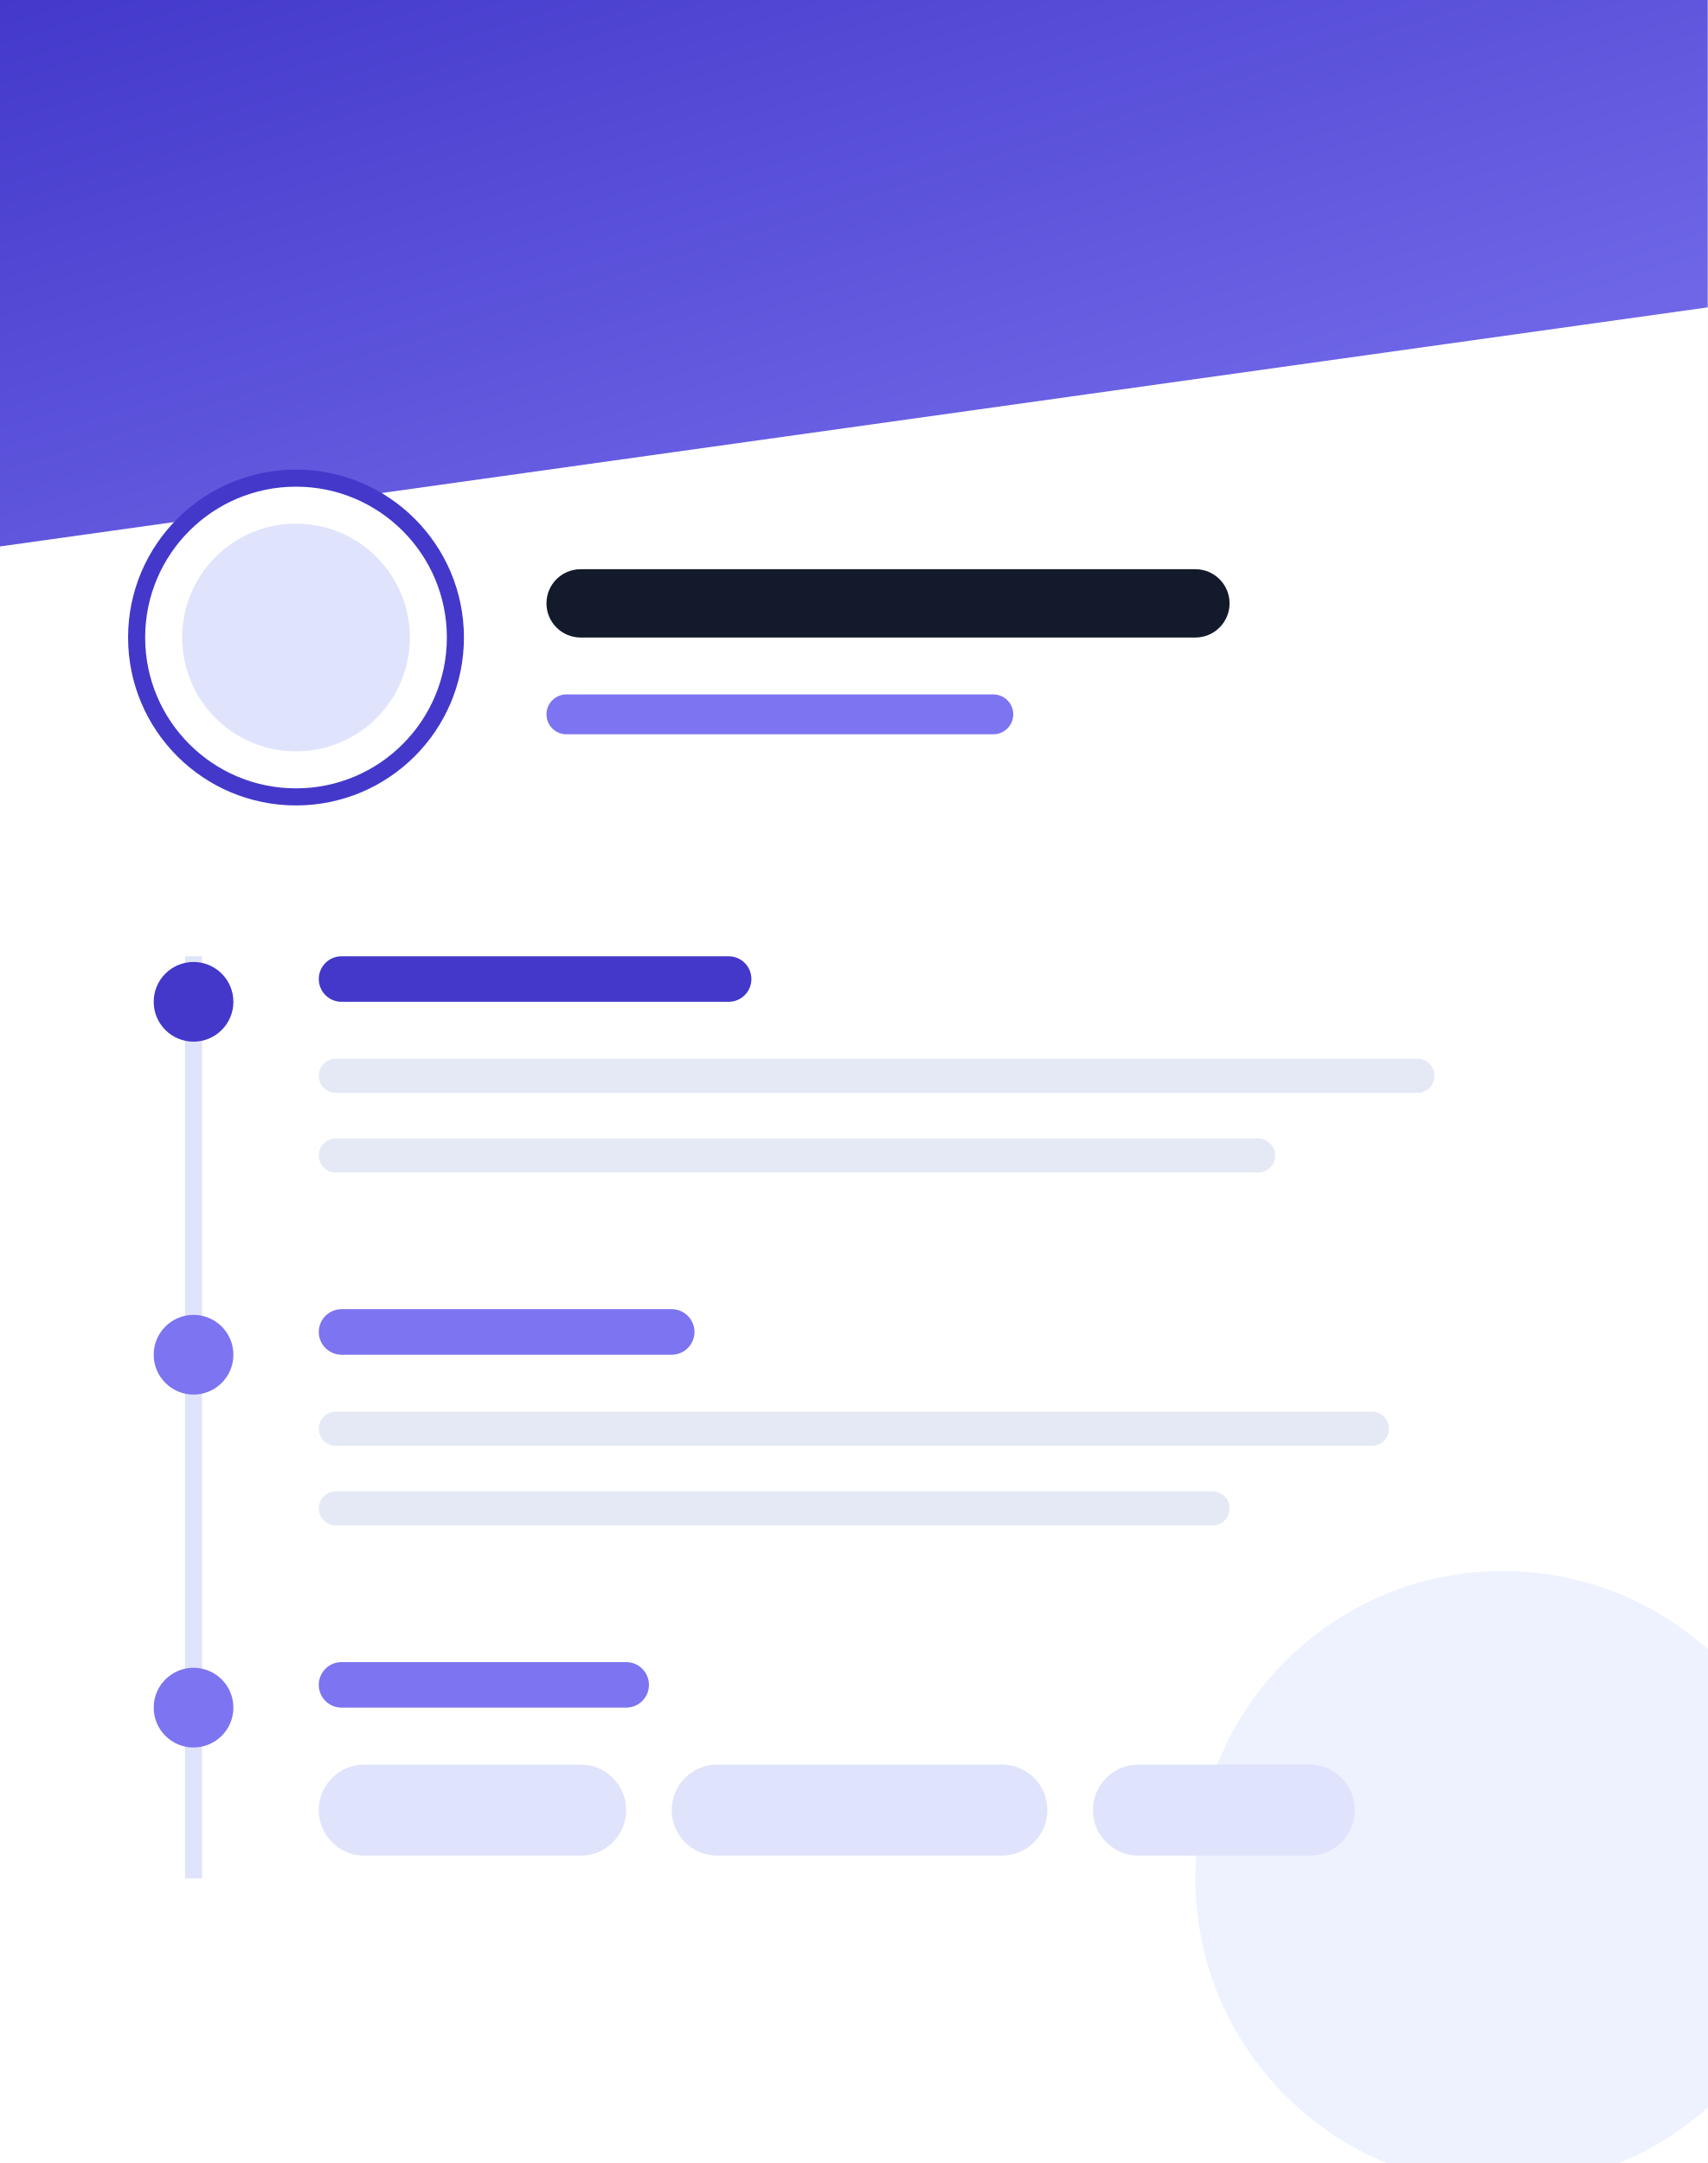
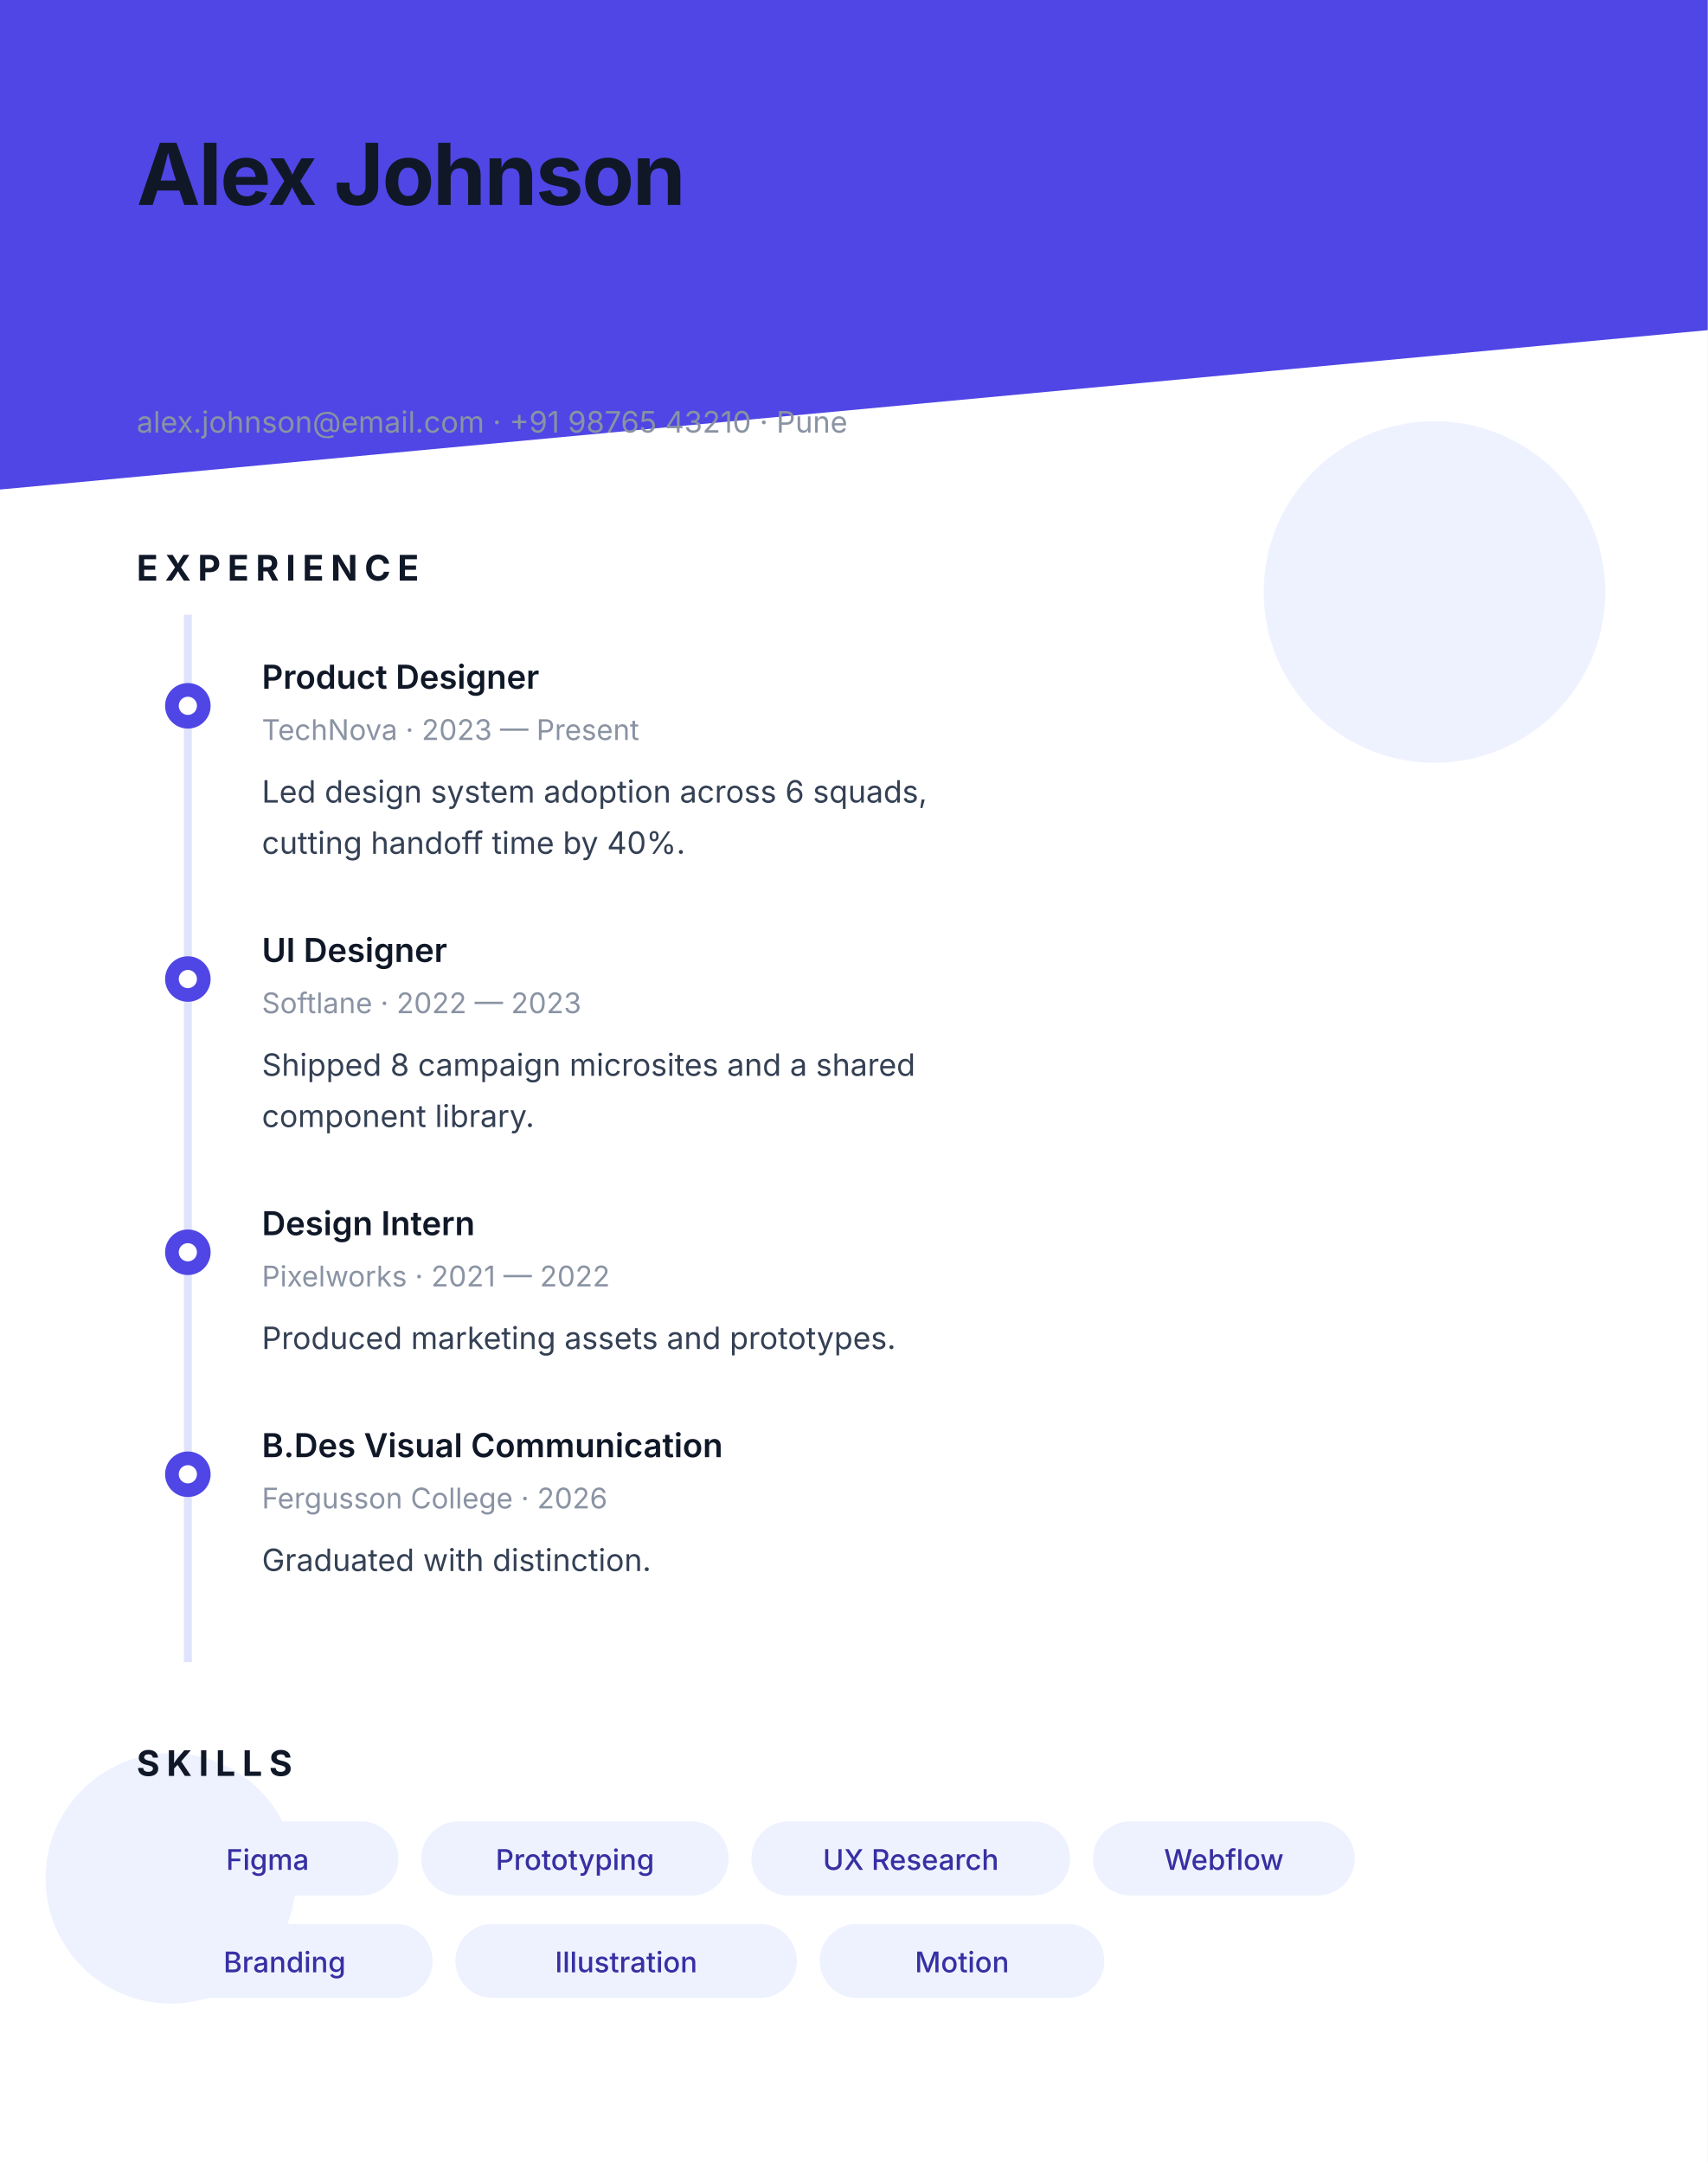
<svg xmlns="http://www.w3.org/2000/svg" viewBox="0 0 300 380" width="300" height="380" role="img" aria-label="Creative template preview">
-   <defs>
-     <linearGradient id="c1" x1="0" y1="0" x2="1" y2="1">
-       <stop offset="0" stop-color="#4338ca" />
-       <stop offset="1" stop-color="#7c74f0" />
-     </linearGradient>
-   </defs>
+   <style>
+     .nm{font:700 15px Inter,Arial,sans-serif;fill:#101828;letter-spacing:-.3px}
+     .rl{font:500 6.2px Inter,Arial,sans-serif;fill:#4f46e5;letter-spacing:1.6px}
+     .ct{font:400 5.2px Inter,Arial,sans-serif;fill:#8a93a3}
+     .sh{font:700 6.2px Inter,Arial,sans-serif;fill:#101828;letter-spacing:1.2px}
+     .bd{font:400 5.4px Inter,Arial,sans-serif;fill:#344054}
+     .mt{font:400 5px Inter,Arial,sans-serif;fill:#8a93a3}
+     .jb{font:600 5.8px Inter,Arial,sans-serif;fill:#101828}
+     .ch{font:500 5px Inter,Arial,sans-serif;fill:#3730a3}
+   </style>
  <rect width="300" height="380" fill="#ffffff" />
-   <path d="M0 0 H300 V54 L0 96 Z" fill="url(#c1)" />
-   <circle cx="264" cy="330" r="54" fill="#eef2ff" />
-   <circle cx="52" cy="112" r="28" fill="#ffffff" stroke="#4338ca" stroke-width="3" />
-   <circle cx="52" cy="112" r="20" fill="#e0e3fc" />
-   <rect x="96" y="100" width="120" height="12" rx="6" fill="#131a2b" />
-   <rect x="96" y="122" width="82" height="7" rx="3.5" fill="#7c74f0" />
-   <line x1="34" y1="168" x2="34" y2="330" stroke="#e0e3fc" stroke-width="3" />
-   <circle cx="34" cy="176" r="7" fill="#4338ca" />
-   <circle cx="34" cy="238" r="7" fill="#7c74f0" />
-   <circle cx="34" cy="300" r="7" fill="#7c74f0" />
-   <rect x="56" y="168" width="76" height="8" rx="4" fill="#4338ca" />
-   <rect x="56" y="186" width="196" height="6" rx="3" fill="#e4e9f5" />
-   <rect x="56" y="200" width="168" height="6" rx="3" fill="#e4e9f5" />
-   <rect x="56" y="230" width="66" height="8" rx="4" fill="#7c74f0" />
-   <rect x="56" y="248" width="188" height="6" rx="3" fill="#e4e9f5" />
-   <rect x="56" y="262" width="160" height="6" rx="3" fill="#e4e9f5" />
-   <rect x="56" y="292" width="58" height="8" rx="4" fill="#7c74f0" />
-   <rect x="56" y="310" width="54" height="16" rx="8" fill="#e0e3fc" />
-   <rect x="118" y="310" width="66" height="16" rx="8" fill="#e0e3fc" />
-   <rect x="192" y="310" width="46" height="16" rx="8" fill="#e0e3fc" />
+   <path d="M0 0 H300 V58 L0 86 Z" fill="#4f46e5" />
+   <circle cx="252" cy="104" r="30" fill="#eef2ff" />
+   <circle cx="30" cy="330" r="22" fill="#eef2ff" />
+   <text class="nm" x="24" y="36" fill="#ffffff">Alex Johnson</text>
+   <text class="rl" x="24" y="49" fill="#c7cbf8">PRODUCT DESIGNER</text>
+   <text class="ct" x="24" y="76">alex.johnson@email.com  ·  +91 98765 43210  ·  Pune</text>
+   <line x1="33" y1="108" x2="33" y2="292" stroke="#e0e3fc" stroke-width="1.4" />
+   <text class="sh" x="24" y="102">EXPERIENCE</text>
+   <circle cx="33" cy="124" r="4" fill="#4f46e5" />
+   <circle cx="33" cy="124" r="1.6" fill="#ffffff" />
+   <text class="jb" x="46" y="121">Product Designer</text>
+   <text class="mt" x="46" y="130">TechNova · 2023 — Present</text>
+   <text class="bd" x="46" y="141">Led design system adoption across 6 squads,</text>
+   <text class="bd" x="46" y="150">cutting handoff time by 40%.</text>
+   <circle cx="33" cy="172" r="4" fill="#4f46e5" />
+   <circle cx="33" cy="172" r="1.6" fill="#ffffff" />
+   <text class="jb" x="46" y="169">UI Designer</text>
+   <text class="mt" x="46" y="178">Softlane · 2022 — 2023</text>
+   <text class="bd" x="46" y="189">Shipped 8 campaign microsites and a shared</text>
+   <text class="bd" x="46" y="198">component library.</text>
+   <circle cx="33" cy="220" r="4" fill="#4f46e5" />
+   <circle cx="33" cy="220" r="1.6" fill="#ffffff" />
+   <text class="jb" x="46" y="217">Design Intern</text>
+   <text class="mt" x="46" y="226">Pixelworks · 2021 — 2022</text>
+   <text class="bd" x="46" y="237">Produced marketing assets and prototypes.</text>
+   <circle cx="33" cy="259" r="4" fill="#4f46e5" />
+   <circle cx="33" cy="259" r="1.6" fill="#ffffff" />
+   <text class="jb" x="46" y="256">B.Des Visual Communication</text>
+   <text class="mt" x="46" y="265">Fergusson College · 2026</text>
+   <text class="bd" x="46" y="276">Graduated with distinction.</text>
+   <text class="sh" x="24" y="312">SKILLS</text>
+   <rect x="24" y="320" width="46" height="13" rx="6.5" fill="#eef2ff" />
+   <text class="ch" x="47" y="328.5" text-anchor="middle">Figma</text>
+   <rect x="74" y="320" width="54" height="13" rx="6.5" fill="#eef2ff" />
+   <text class="ch" x="101" y="328.5" text-anchor="middle">Prototyping</text>
+   <rect x="132" y="320" width="56" height="13" rx="6.5" fill="#eef2ff" />
+   <text class="ch" x="160" y="328.5" text-anchor="middle">UX Research</text>
+   <rect x="192" y="320" width="46" height="13" rx="6.5" fill="#eef2ff" />
+   <text class="ch" x="215" y="328.5" text-anchor="middle">Webflow</text>
+   <rect x="24" y="338" width="52" height="13" rx="6.5" fill="#eef2ff" />
+   <text class="ch" x="50" y="346.5" text-anchor="middle">Branding</text>
+   <rect x="80" y="338" width="60" height="13" rx="6.5" fill="#eef2ff" />
+   <text class="ch" x="110" y="346.5" text-anchor="middle">Illustration</text>
+   <rect x="144" y="338" width="50" height="13" rx="6.5" fill="#eef2ff" />
+   <text class="ch" x="169" y="346.5" text-anchor="middle">Motion</text>
</svg>
